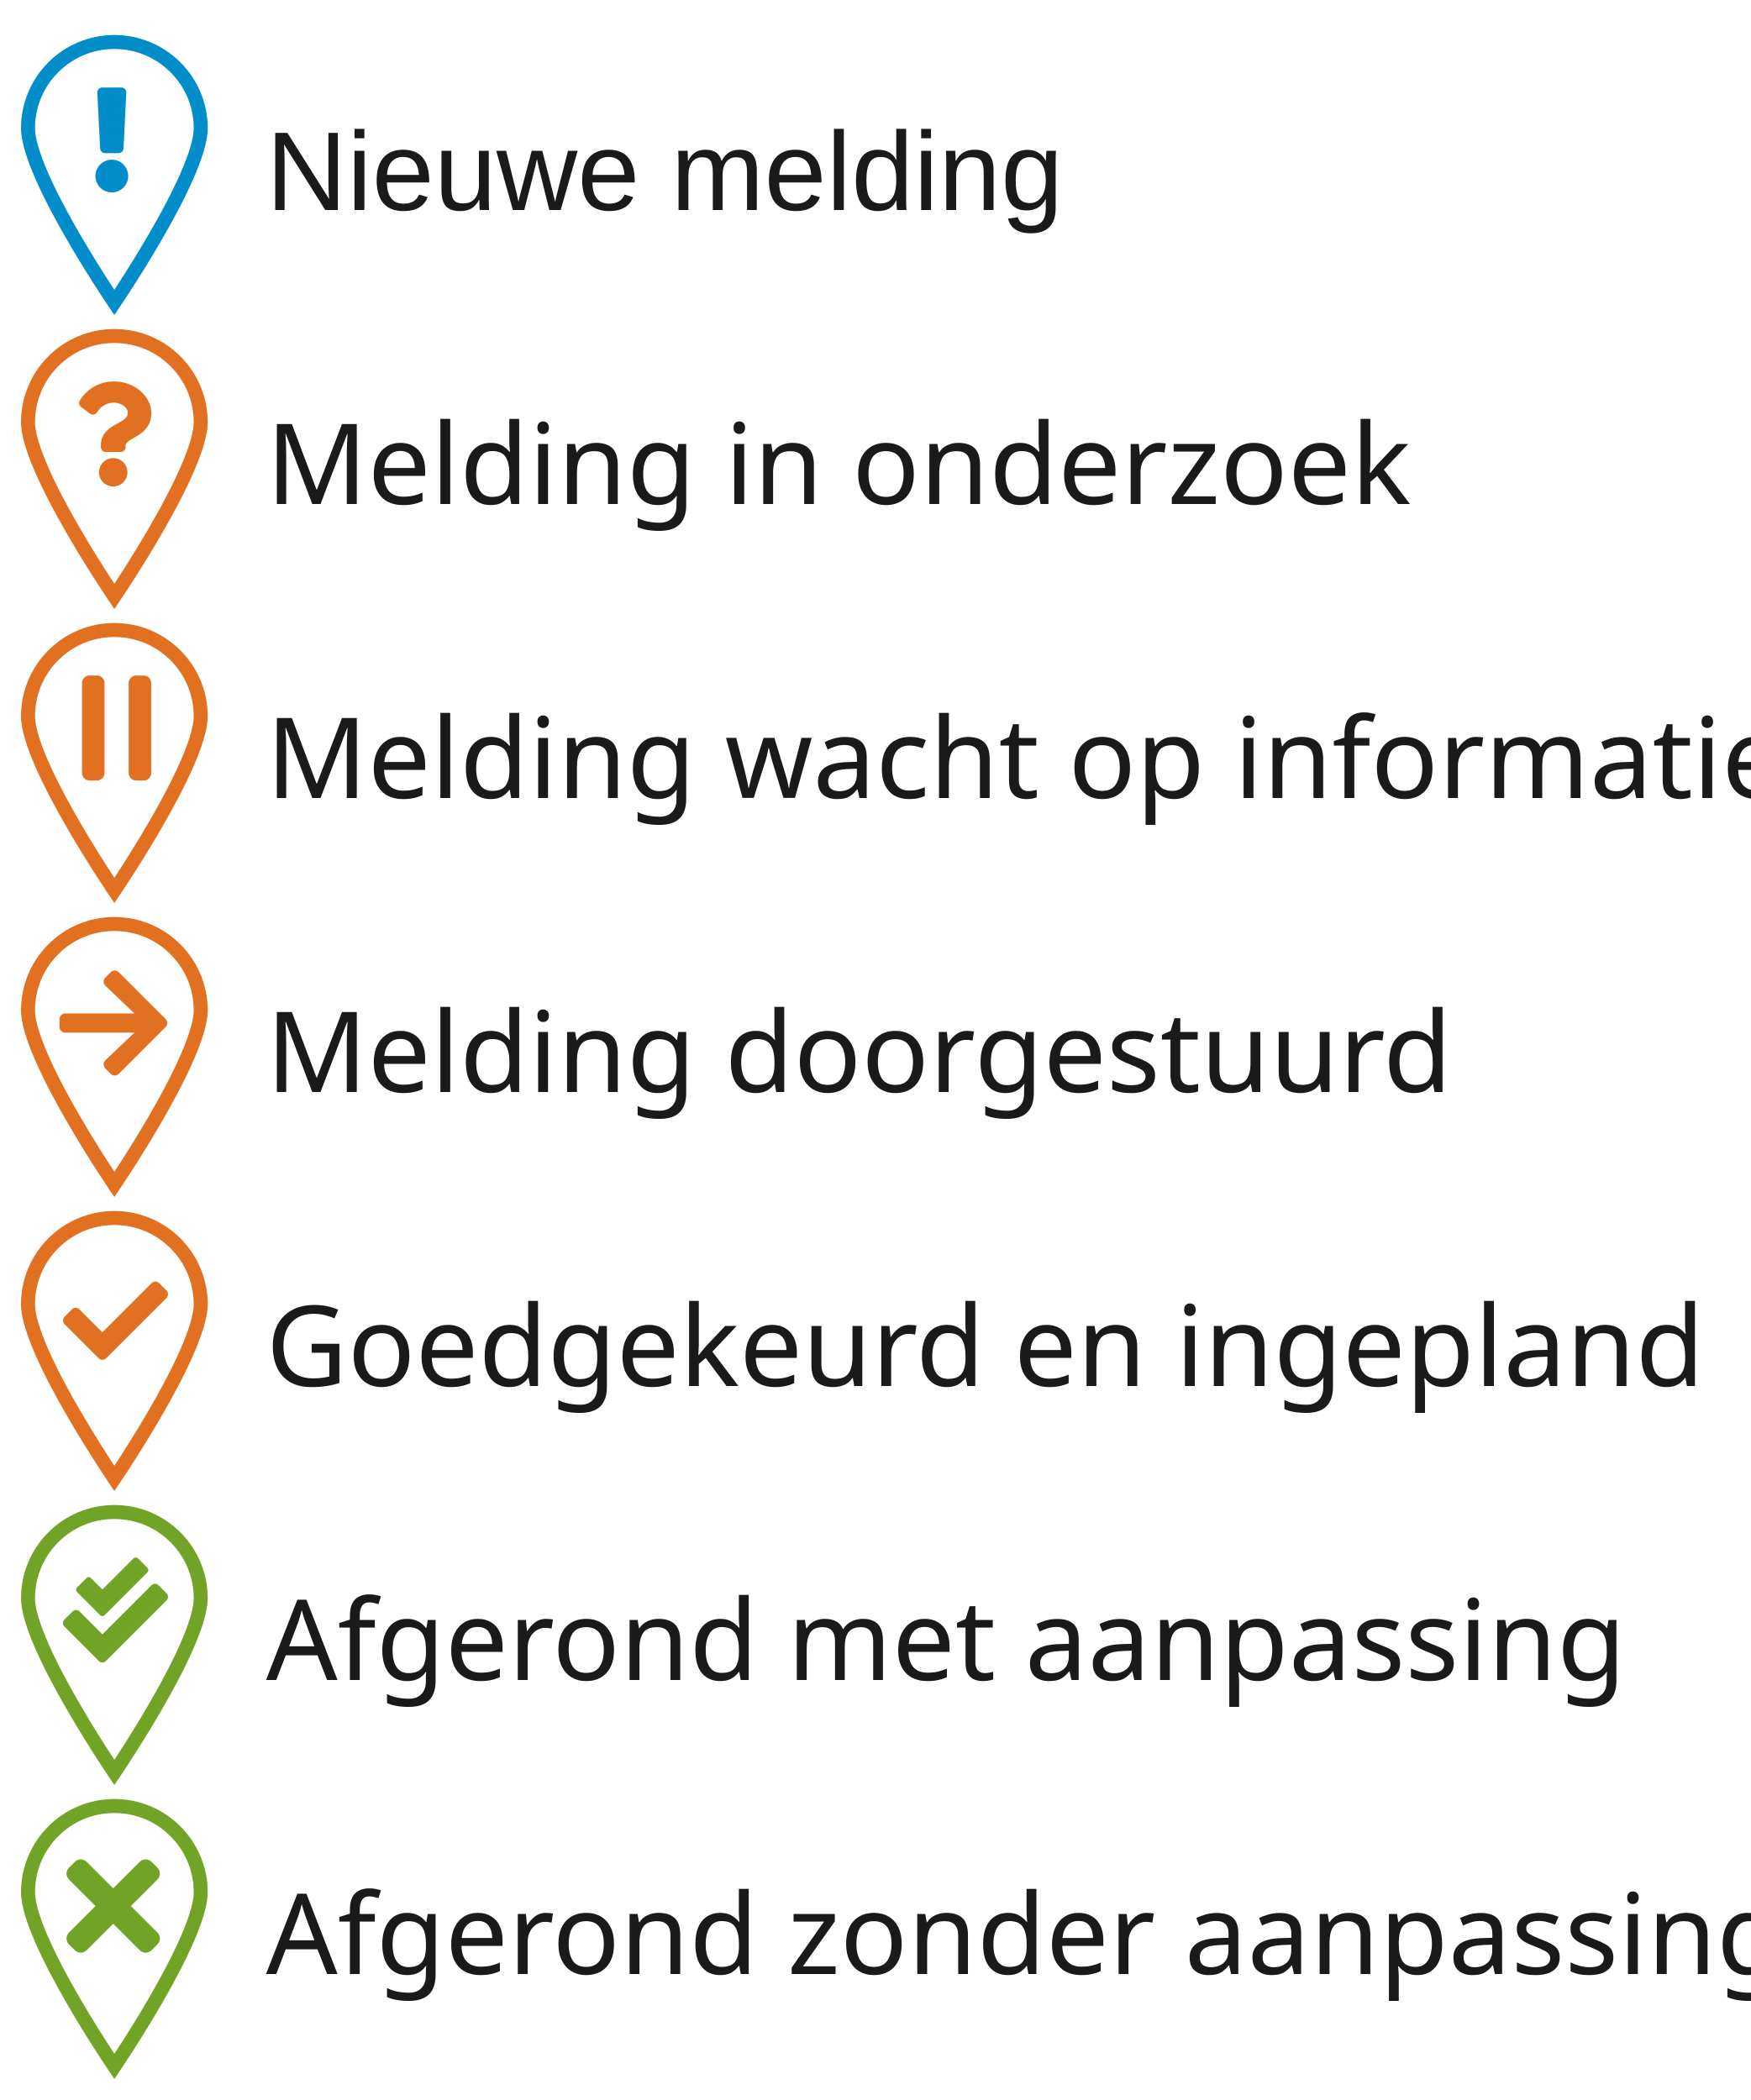
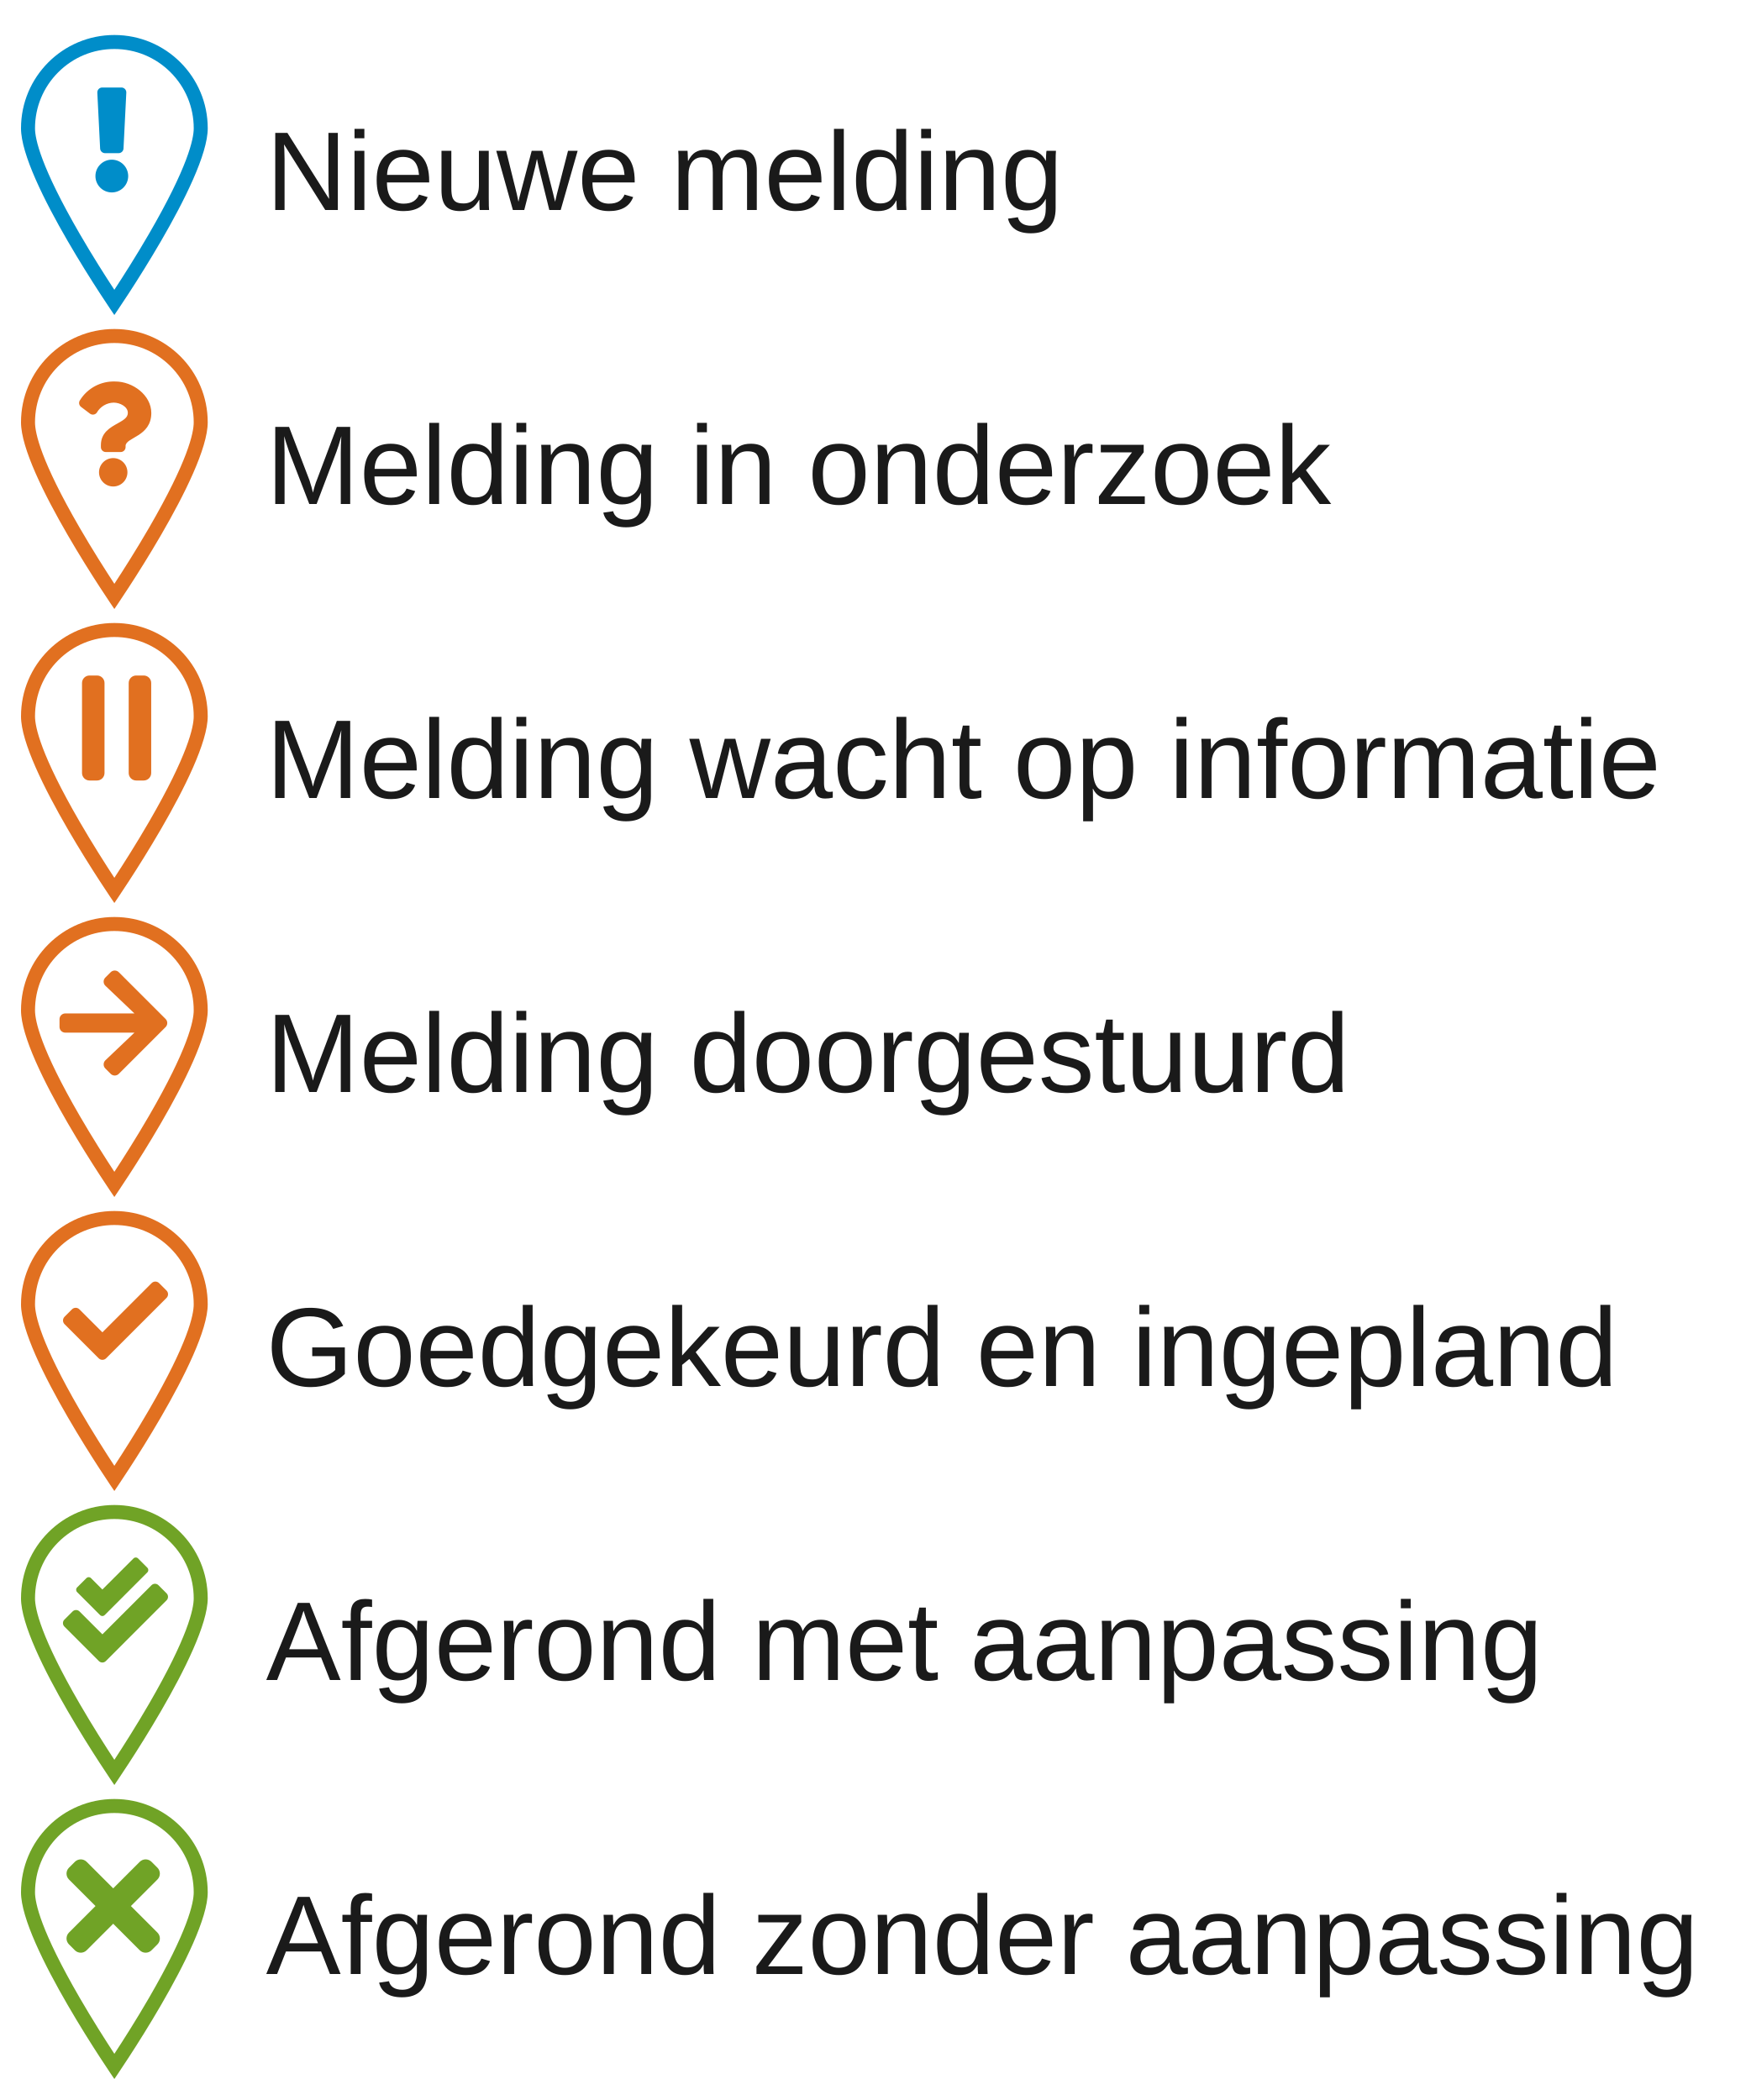
<svg xmlns="http://www.w3.org/2000/svg" height="300" width="250">
  <g aria-label="blauwe pin met een uitroepteken" id="legend-item-nieuw" role="img" transform="translate(3 5)">
    <g>
      <path d="M13.33 2c-3.03 0-5.87 1.18-8.01 3.32C3.18 7.46 2 10.31 2 13.33c0 1.52 0.83 5.49 6.38 15.07 1.83 3.16 3.68 6.06 4.95 8 1.27-1.94 3.11-4.82 4.94-7.98 5.57-9.59 6.40-13.57 6.40-15.09 0-3.03-1.18-5.87-3.32-8.01C19.21 3.18 16.36 2 13.33 2zm0-2C20.70 0 26.67 5.97 26.67 13.33 26.67 20.70 13.33 40 13.33 40S0 20.70 0 13.33C0 5.97 5.97 0 13.33 0z" fill="#008dc9" />
      <path d="M5.81 12.66A2.34 2.34 0 1 1 3.47 10.31 2.35 2.35 0 0 1 5.81 12.66zM1.4 0.74 1.8 8.71a.7.7 0 0 0 .7.67h1.94a.7.7 0 0 0 .7-.67l.4-7.97A.7.7 0 0 0 4.84 0H2.1a.7.7 0 0 0-.7.74z" fill="#008dc9" transform="translate(9.5 7.5)" />
    </g>
    <text fill="#1a1a1a" font-family="arial" font-size="16" x="35" y="25">Nieuwe melding</text>
  </g>
  <g aria-label="oranje pin met een vraagteken" id="legend-item-onderzoek" role="img" transform="translate(3 47)">
    <g>
      <path d="M 13.333 2 C 10.306 2 7.46 3.179 5.319 5.319 C 3.179 7.46 2 10.306 2 13.333 C 2 14.85 2.829 18.823 8.384 28.403 C 10.215 31.56 12.062 34.46 13.333 36.401 C 14.601 34.465 16.442 31.576 18.27 28.425 C 23.836 18.83 24.667 14.851 24.667 13.333 C 24.667 10.306 23.488 7.46 21.347 5.319 C 19.207 3.179 16.361 2 13.333 2 M 13.333 -3.814697265625e-06 C 20.697 -3.814697265625e-06 26.667 5.97 26.667 13.333 C 26.667 20.697 13.333 40 13.333 40 C 13.333 40 1.9073486328125e-06 20.697 1.9073486328125e-06 13.333 C 1.9073486328125e-06 5.97 5.97 -3.814697265625e-06 13.333 -3.814697265625e-06 Z" fill=" #e17020" />
      <path d="M6.968,0A5.676,5.676,0,0,0,1.926,2.667a.7.7,0,0,0,.152.963l1.264.958a.7.7,0,0,0,.974-.122A2.842,2.842,0,0,1,6.741,3.018c.9,0,2.016.58,2.016,1.454,0,.661-.545,1-1.435,1.5C6.283,6.553,4.91,7.277,4.91,9.088v.287a.7.7,0,0,0,.7.7H7.736a.7.7,0,0,0,.7-.7V9.206C8.44,7.95,12.11,7.9,12.11,4.5,12.11,1.941,9.455,0,6.968,0ZM6.675,10.941A2.029,2.029,0,1,0,8.7,12.971,2.032,2.032,0,0,0,6.675,10.941Z" fill=" #e17020" transform="translate(6.5 7.5)" />
    </g>
-     <text fill="#1a1a1a" font-family="sans-serif" font-size="16" x="35" y="25">Melding in onderzoek</text>
+     <text fill="#1a1a1a" font-family="arial,sans-serif" font-size="16" x="35" y="25">Melding in onderzoek</text>
  </g>
  <g aria-label="oranje pin met een pauzeteken" id="legend-item-geparkeerd" role="img" transform="translate(3 89)">
    <g>
      <path d="M 13.333 2 C 10.306 2 7.46 3.179 5.319 5.319 C 3.179 7.46 2 10.306 2 13.333 C 2 14.85 2.829 18.823 8.384 28.403 C 10.215 31.56 12.062 34.46 13.333 36.401 C 14.601 34.465 16.442 31.576 18.27 28.425 C 23.836 18.83 24.667 14.851 24.667 13.333 C 24.667 10.306 23.488 7.46 21.347 5.319 C 19.207 3.179 16.361 2 13.333 2 M 13.333 -3.814697265625e-06 C 20.697 -3.814697265625e-06 26.667 5.97 26.667 13.333 C 26.667 20.697 13.333 40 13.333 40 C 13.333 40 1.9073486328125e-06 20.697 1.9073486328125e-06 13.333 C 1.9073486328125e-06 5.97 5.97 -3.814697265625e-06 13.333 -3.814697265625e-06 Z" fill="#e17020" />
      <g fill="#e17020" transform="translate(5.5 7.5)">
        <rect height="15" rx="1.071" width="3.214" x="3.214" y="0" />
        <rect height="15" rx="1.071" width="3.214" x="9.881" y="0" />
      </g>
    </g>
-     <text fill="#1a1a1a" font-family="sans-serif" font-size="16" x="35" y="25">Melding wacht op informatie</text>
+     <text fill="#1a1a1a" font-family="arial,sans-serif" font-size="16" x="35" y="25">Melding wacht op informatie</text>
  </g>
  <g aria-label="oranje pin met een pijl naar rechts" id="legend-item-doorgestuurd" role="img" transform="translate(3 131)">
    <g>
      <path d="M 13.333 2 C 10.306 2 7.46 3.179 5.319 5.319 C 3.179 7.46 2 10.306 2 13.333 C 2 14.85 2.829 18.823 8.384 28.403 C 10.215 31.56 12.062 34.46 13.333 36.401 C 14.601 34.465 16.442 31.576 18.27 28.425 C 23.836 18.83 24.667 14.851 24.667 13.333 C 24.667 10.306 23.488 7.46 21.347 5.319 C 19.207 3.179 16.361 2 13.333 2 M 13.333 -3.814697265625e-06 C 20.697 -3.814697265625e-06 26.667 5.97 26.667 13.333 C 26.667 20.697 13.333 40 13.333 40 C 13.333 40 1.9073486328125e-06 20.697 1.9073486328125e-06 13.333 C 1.9073486328125e-06 5.97 5.97 -3.814697265625e-06 13.333 -3.814697265625e-06 Z" fill="#e17020" />
      <path d="M6.543,3.652l.763-.763a.821.821,0,0,1,1.164,0l6.677,6.674a.821.821,0,0,1,0,1.164L8.47,17.405a.821.821,0,0,1-1.164,0l-.763-.763a.825.825,0,0,1,.014-1.178L10.7,11.521H.824A.822.822,0,0,1,0,10.7V9.6a.822.822,0,0,1,.824-.824H10.7L6.557,4.83A.819.819,0,0,1,6.543,3.652Z" fill="#e17020" transform="translate(5.5 5)" />
    </g>
-     <text fill="#1a1a1a" font-family="sans-serif" font-size="16" x="35" y="25">Melding doorgestuurd</text>
+     <text fill="#1a1a1a" font-family="arial,sans-serif" font-size="16" x="35" y="25">Melding doorgestuurd</text>
  </g>
  <g aria-label="oranje pin met een vinkje" id="legend-item-ingepland" role="img" transform="translate(3 173)">
    <g>
      <path d="M 13.333 2 C 10.306 2 7.46 3.179 5.319 5.319 C 3.179 7.46 2 10.306 2 13.333 C 2 14.85 2.829 18.823 8.384 28.403 C 10.215 31.56 12.062 34.46 13.333 36.401 C 14.601 34.465 16.442 31.576 18.27 28.425 C 23.836 18.83 24.667 14.851 24.667 13.333 C 24.667 10.306 23.488 7.46 21.347 5.319 C 19.207 3.179 16.361 2 13.333 2 M 13.333 -3.814697265625e-06 C 20.697 -3.814697265625e-06 26.667 5.97 26.667 13.333 C 26.667 20.697 13.333 40 13.333 40 C 13.333 40 1.9073486328125e-06 20.697 1.9073486328125e-06 13.333 C 1.9073486328125e-06 5.97 5.97 -3.814697265625e-06 13.333 -3.814697265625e-06 Z" fill="#e17020" />
      <path d="M5.095,15.543.22,10.668a.75.75,0,0,1,0-1.061L1.28,8.547a.75.75,0,0,1,1.061,0l3.284,3.284L12.659,4.8a.75.75,0,0,1,1.061,0L14.78,5.858a.75.75,0,0,1,0,1.061L6.155,15.543A.75.75,0,0,1,5.095,15.543Z" fill="#e17020" transform="translate(6 5.5)" />
    </g>
-     <text fill="#1a1a1a" font-family="sans-serif" font-size="16" x="35" y="25">Goedgekeurd en ingepland</text>
+     <text fill="#1a1a1a" font-family="arial,sans-serif" font-size="16" x="35" y="25">Goedgekeurd en ingepland</text>
  </g>
  <g aria-label="groene pin met 2 vinkjes" id="legend-item-afgerond" role="img" transform="translate(3 215)">
    <g>
      <path d="M 13.333 2 C 10.306 2 7.46 3.179 5.319 5.319 C 3.179 7.46 2 10.306 2 13.333 C 2 14.85 2.829 18.823 8.384 28.403 C 10.215 31.56 12.062 34.46 13.333 36.401 C 14.601 34.465 16.442 31.576 18.27 28.425 C 23.836 18.83 24.667 14.851 24.667 13.333 C 24.667 10.306 23.488 7.46 21.347 5.319 C 19.207 3.179 16.361 2 13.333 2 M 13.333 -3.814697265625e-06 C 20.697 -3.814697265625e-06 26.667 5.97 26.667 13.333 C 26.667 20.697 13.333 40 13.333 40 C 13.333 40 1.9073486328125e-06 20.697 1.9073486328125e-06 13.333 C 1.9073486328125e-06 5.97 5.97 -3.814697265625e-06 13.333 -3.814697265625e-06 Z" fill="#70a326" />
      <path d="M14.791,5.119l-1.16-1.16a.7.7,0,0,0-.993,0L5.622,10.975,2.359,7.709a.7.7,0,0,0-.993,0L.2,8.872a.7.7,0,0,0,0,1l4.921,4.924a.7.7,0,0,0,.993,0l8.671-8.676A.706.706,0,0,0,14.791,5.119Zm-9.5,3.105a.465.465,0,0,0,.662,0l6.093-6.1a.47.47,0,0,0,0-.662L10.722.137a.465.465,0,0,0-.662,0L5.622,4.574,4,2.949a.465.465,0,0,0-.662,0L2.01,4.276a.47.47,0,0,0,0,.662Z" fill="#70a326" transform="translate(6 7.5)" />
    </g>
-     <text fill="#1a1a1a" font-family="sans-serif" font-size="16" x="35" y="25">Afgerond met aanpassing</text>
+     <text fill="#1a1a1a" font-family="arial,sans-serif" font-size="16" x="35" y="25">Afgerond met aanpassing</text>
  </g>
  <g aria-label="groene pin met een kruis" id="legend-item-afgewezen" role="img" transform="translate(3 257)">
    <g>
      <path d="M 13.333 2 C 10.306 2 7.46 3.179 5.319 5.319 C 3.179 7.46 2 10.306 2 13.333 C 2 14.85 2.829 18.823 8.384 28.403 C 10.215 31.56 12.062 34.46 13.333 36.401 C 14.601 34.465 16.442 31.576 18.27 28.425 C 23.836 18.83 24.667 14.851 24.667 13.333 C 24.667 10.306 23.488 7.46 21.347 5.319 C 19.207 3.179 16.361 2 13.333 2 M 13.333 -3.814697265625e-06 C 20.697 -3.814697265625e-06 26.667 5.97 26.667 13.333 C 26.667 20.697 13.333 40 13.333 40 C 13.333 40 1.9073486328125e-06 20.697 1.9073486328125e-06 13.333 C 1.9073486328125e-06 5.97 5.97 -3.814697265625e-06 13.333 -3.814697265625e-06 Z" fill="#70a326" />
      <path d="M9.194,12.292,12.984,8.5a1.192,1.192,0,0,0,0-1.685l-.842-.842a1.192,1.192,0,0,0-1.685,0L6.667,9.764,2.876,5.974a1.192,1.192,0,0,0-1.685,0l-.842.842a1.192,1.192,0,0,0,0,1.685l3.791,3.791L.349,16.082a1.192,1.192,0,0,0,0,1.685l.842.842a1.192,1.192,0,0,0,1.685,0l3.791-3.791,3.791,3.791a1.192,1.192,0,0,0,1.685,0l.842-.842a1.192,1.192,0,0,0,0-1.685Z" fill="#70a326" transform="translate(6.5 3)" />
    </g>
-     <text fill="#1a1a1a" font-family="sans-serif" font-size="16" x="35" y="25">Afgerond zonder aanpassing</text>
+     <text fill="#1a1a1a" font-family="arial,sans-serif" font-size="16" x="35" y="25">Afgerond zonder aanpassing</text>
  </g>
</svg>
